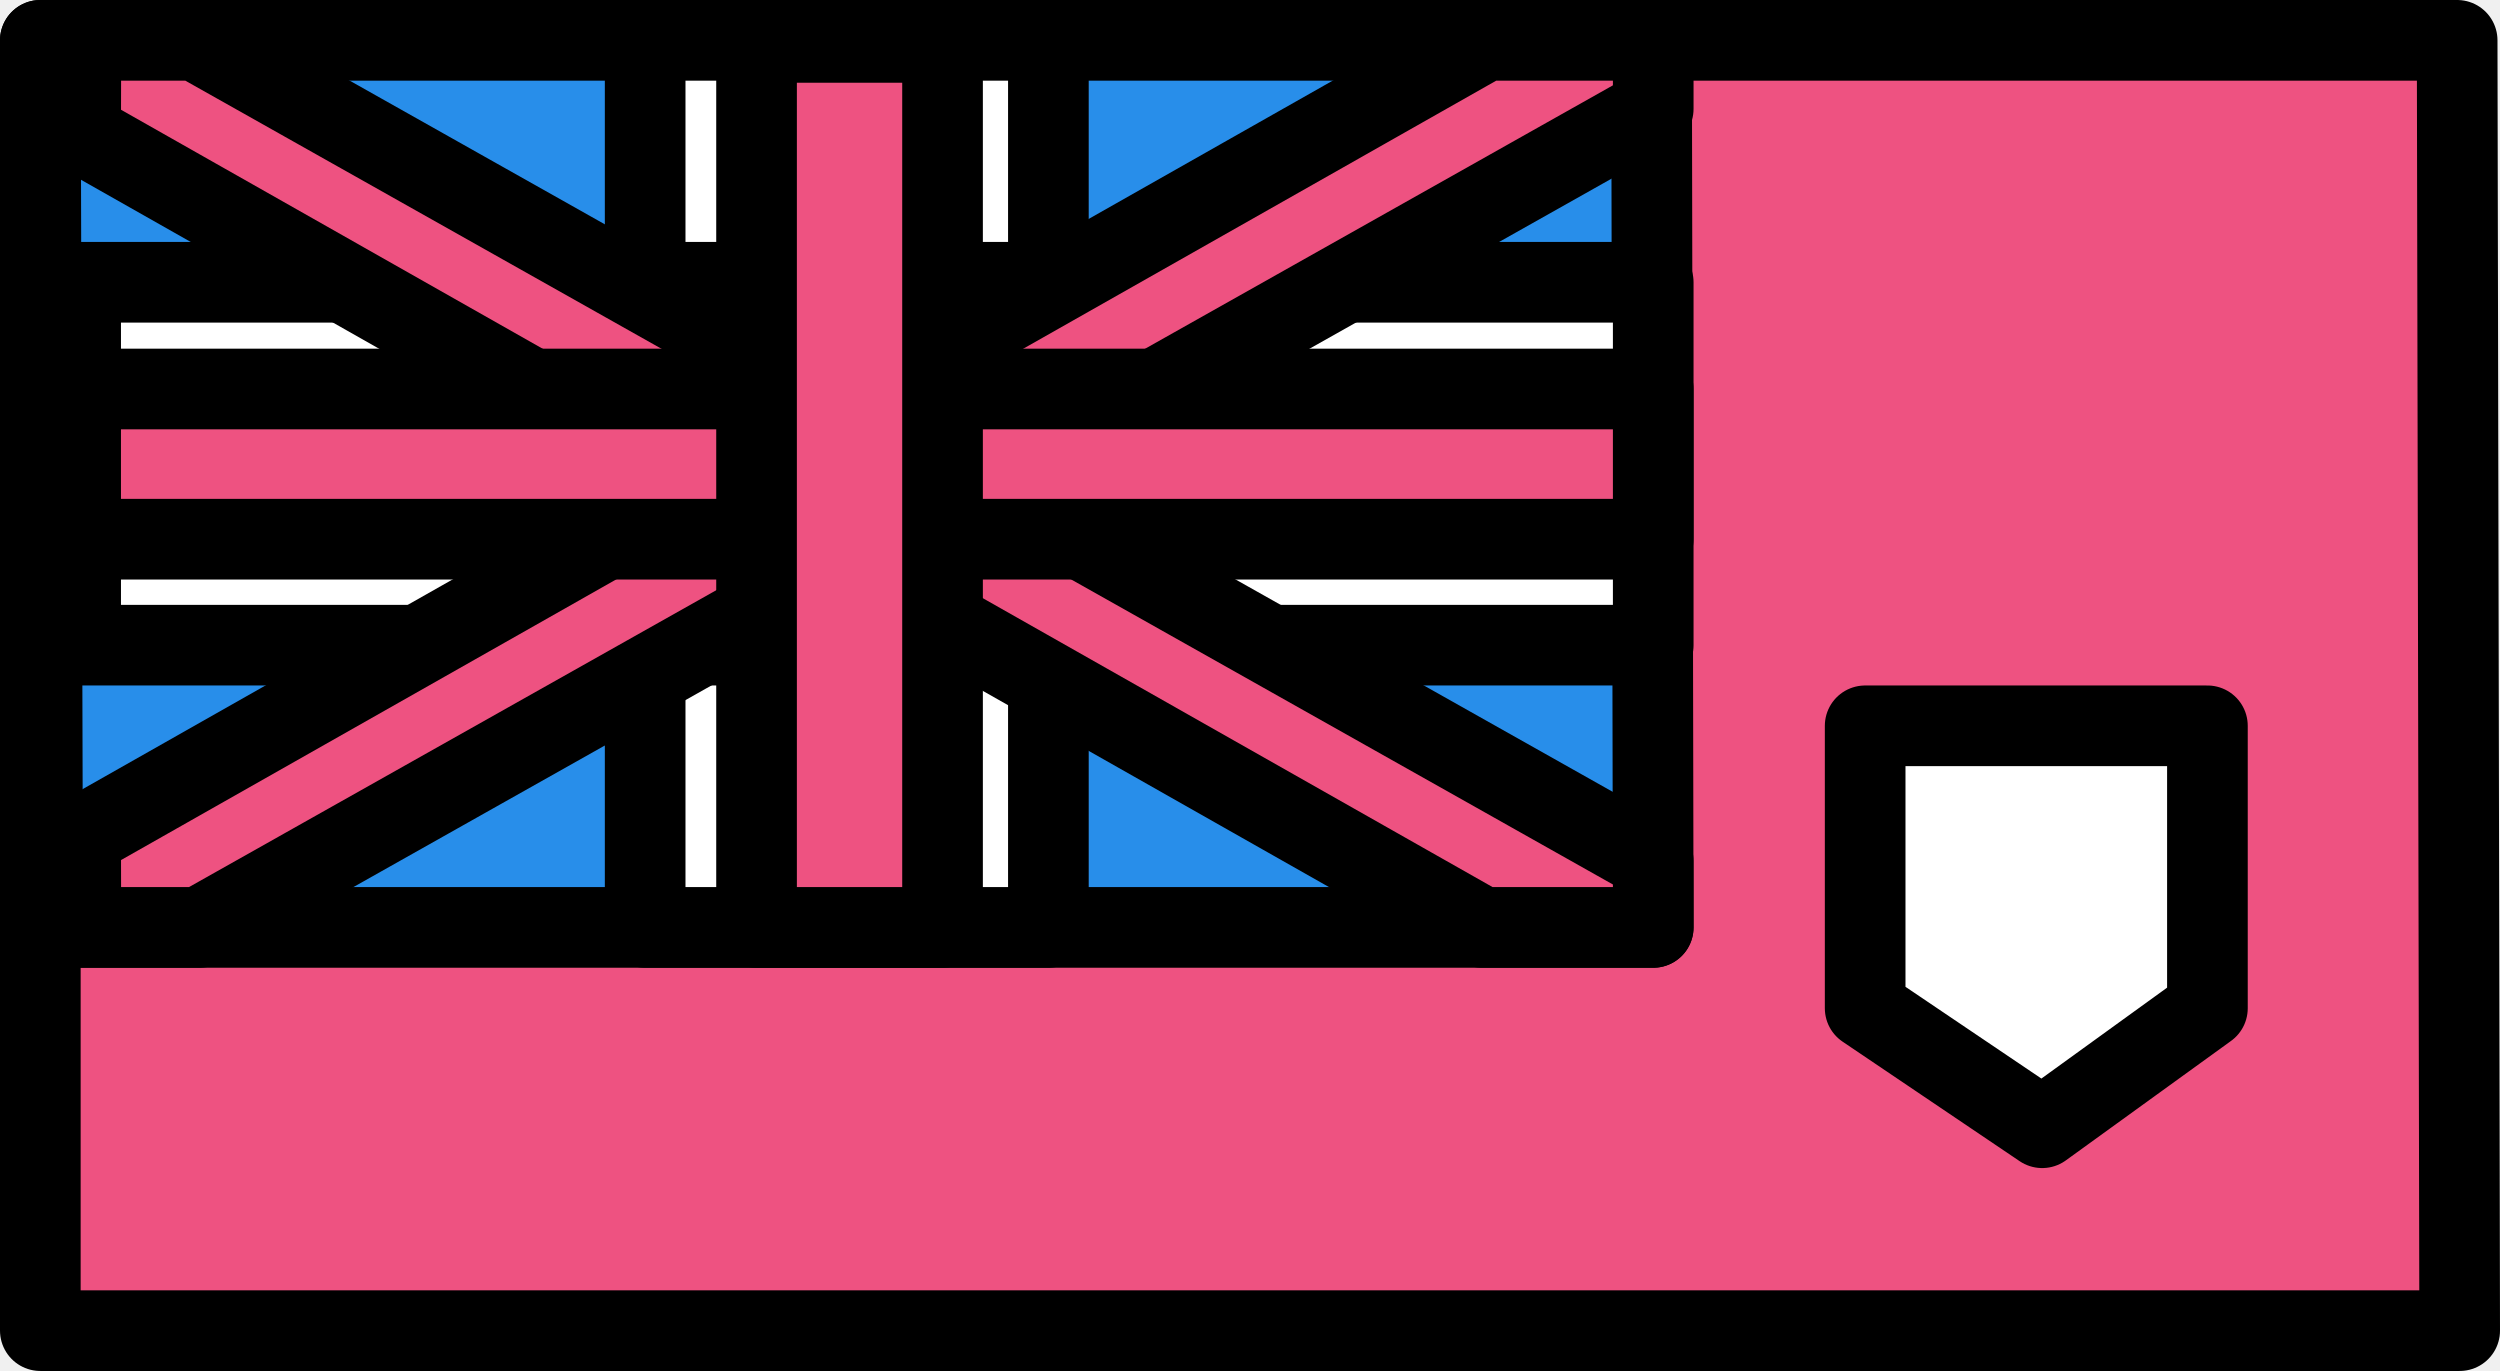
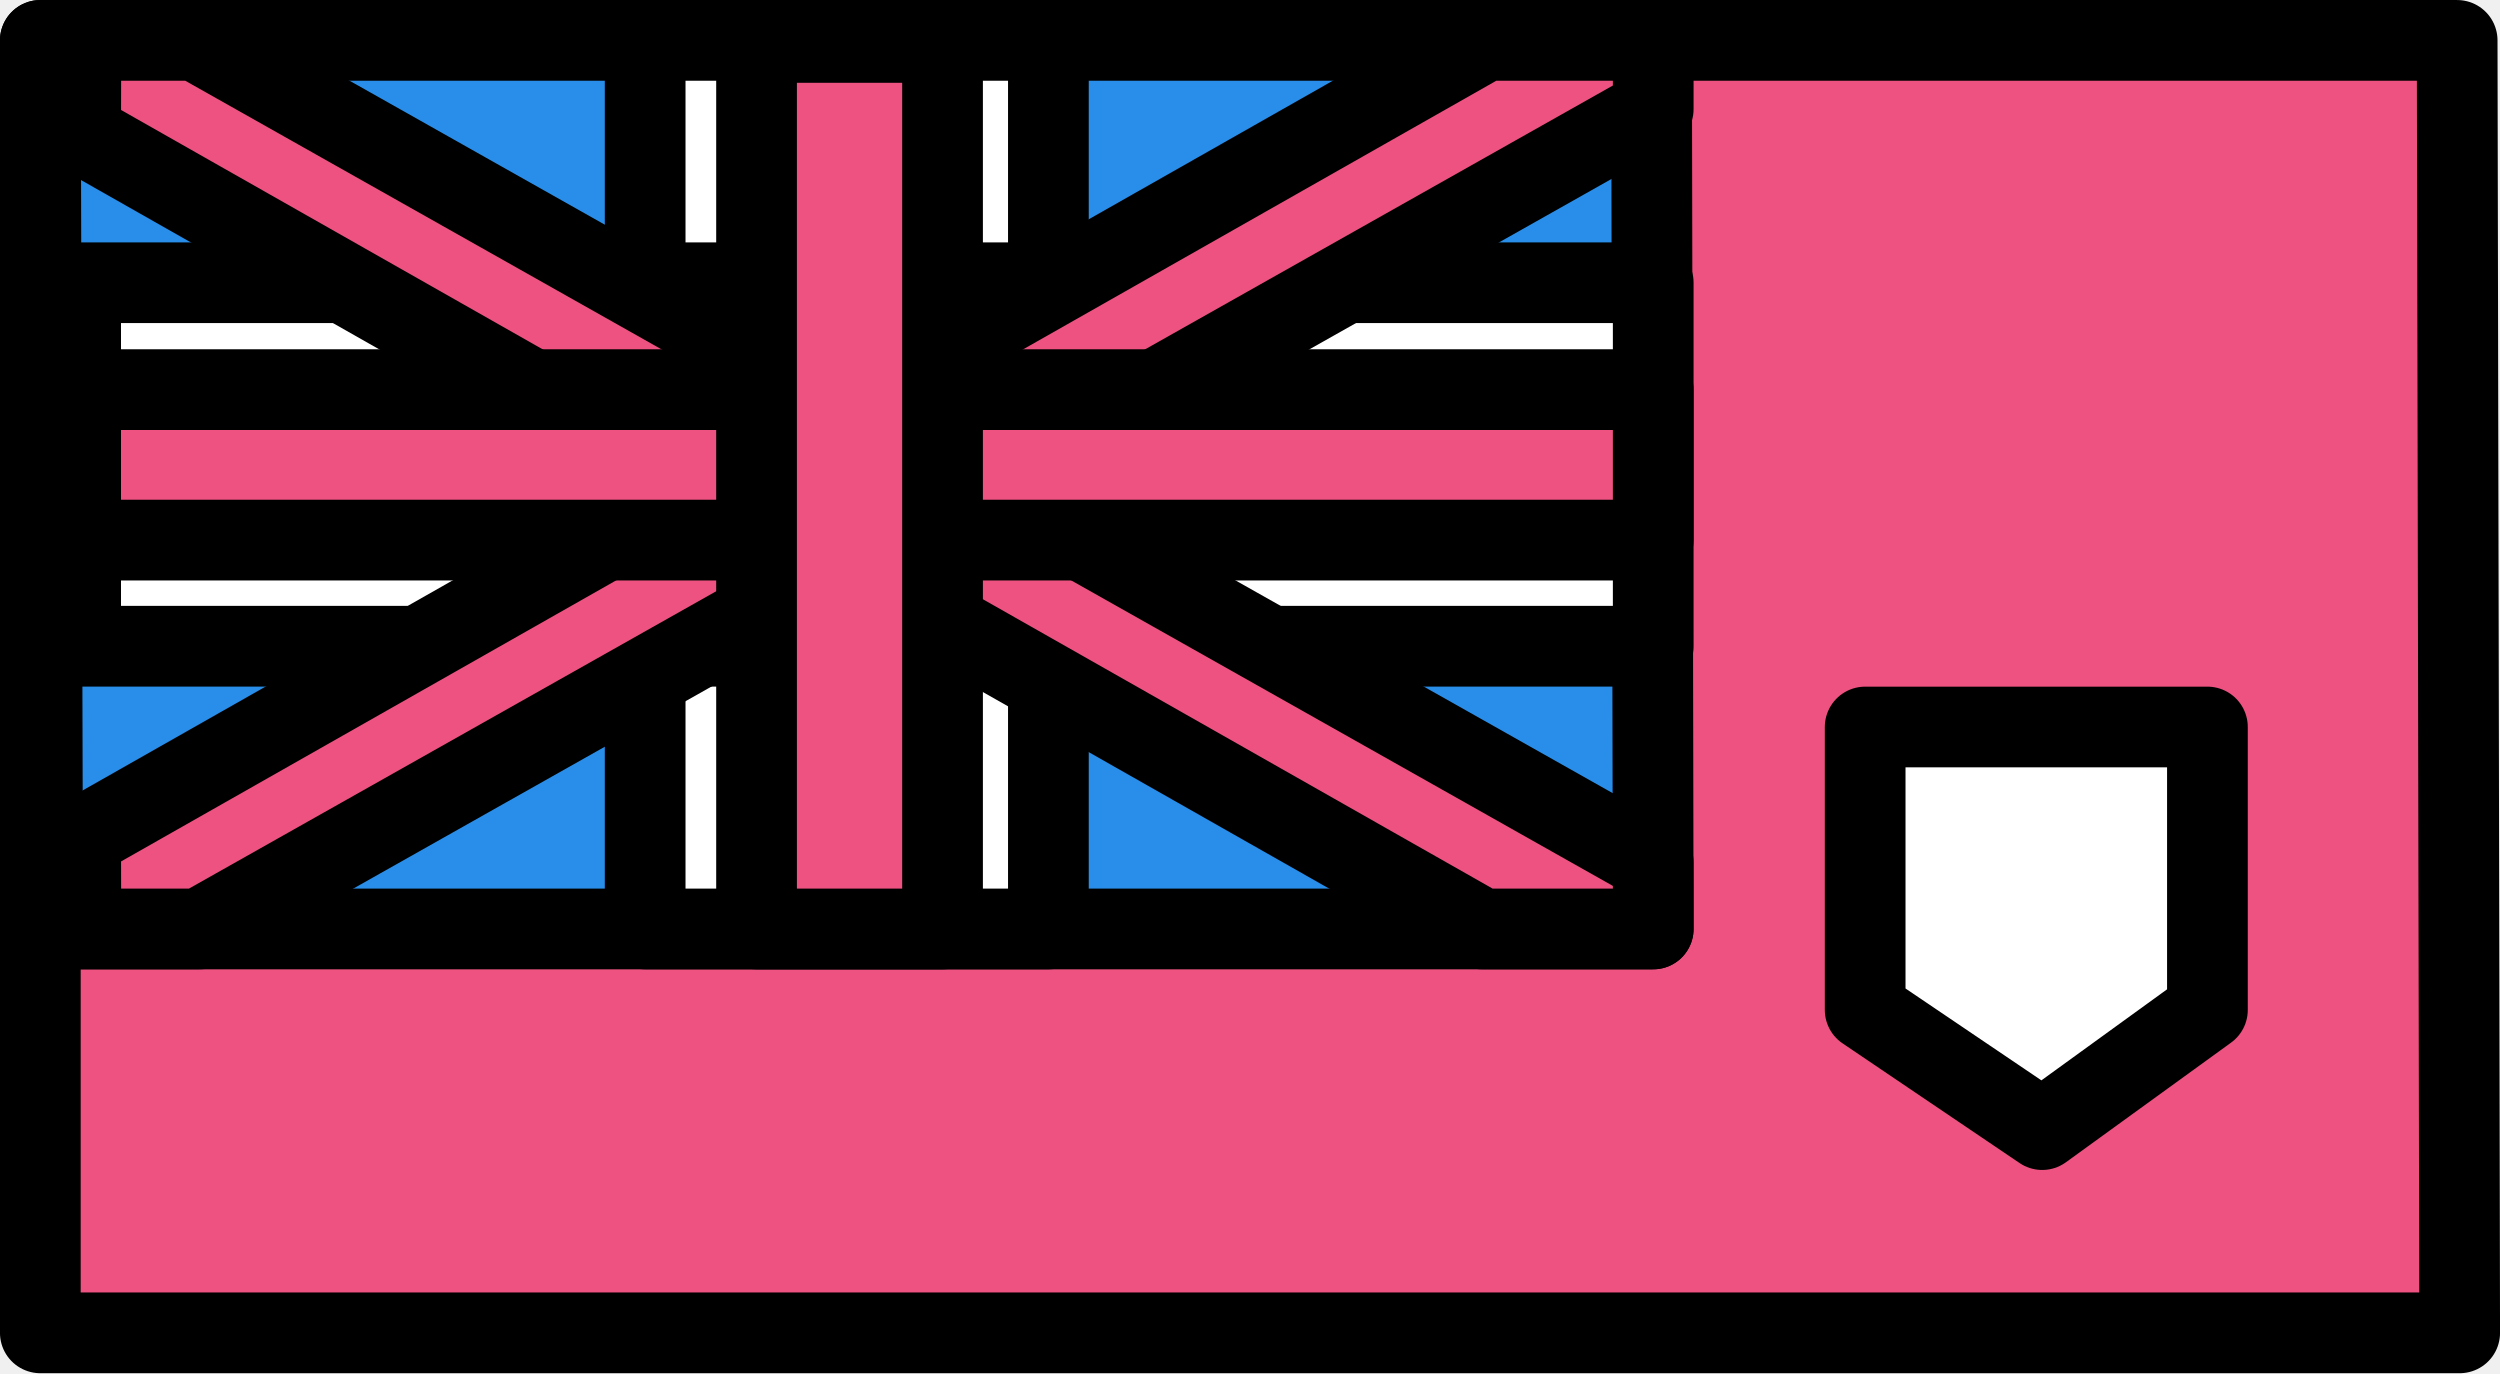
- <svg xmlns="http://www.w3.org/2000/svg" width="248px" height="136px" viewBox="0 0 248 136" version="1.1">
+ <svg xmlns="http://www.w3.org/2000/svg" width="284px" height="156px" viewBox="0 0 284 156" version="1.1">
  <g id="group">
-     <path id="Путь" d="M243.872 66.27 L243.75 4 92 4 4.646 4 4 4 4 132 4.997 132 92 132 244 132 Z" fill="#ee5281" fill-opacity="1" stroke="#000000" stroke-width="8" stroke-opacity="1" stroke-linejoin="round" />
-     <path id="Путь-1" d="M185.024 72 L185.024 98.828 185.024 100.018 202.585 111.872 218.976 100.018 218.976 98.828 218.976 72 Z" fill="#ffffff" fill-opacity="1" stroke="#000000" stroke-width="8" stroke-opacity="1" stroke-linejoin="round" />
-     <path id="Путь-2" d="M163.833 4 L4 4 4.235 92 164 92 Z" fill="#288eea" fill-opacity="1" stroke="#000000" stroke-width="8" stroke-opacity="1" stroke-linejoin="round" />
-     <path id="Путь-3" d="M64 4 L104 4 104 92 64 92 Z" fill="#ffffff" fill-opacity="1" stroke="#000000" stroke-width="8" stroke-opacity="1" stroke-linejoin="round" />
-     <path id="Путь-4" d="M164 28 L164 64 8 64 8 28 Z" fill="#ffffff" fill-opacity="1" stroke="#000000" stroke-width="8" stroke-opacity="1" stroke-linejoin="round" />
-     <path id="Путь-5" d="M19.796 92 L164 10.803 164 4 147.373 4 8 82.99 8.021 92 Z" fill="#ee5281" fill-opacity="1" stroke="#000000" stroke-width="8" stroke-opacity="1" stroke-linejoin="round" />
-     <path id="Путь-6" d="M164 92 L164 85.403 19.43 4 8.022 4 8 13.216 147.01 92 Z" fill="#ee5281" fill-opacity="1" stroke="#000000" stroke-width="8" stroke-opacity="1" stroke-linejoin="round" />
-     <path id="Путь-7" d="M8 38.588 L164 38.588 164 53.488 8 53.488 Z" fill="#ee5281" fill-opacity="1" stroke="#000000" stroke-width="8" stroke-opacity="1" stroke-linejoin="round" />
-     <path id="Путь-8" d="M75.05 4.206 L93.5 4.206 93.5 92 75.05 92 Z" fill="#ee5281" fill-opacity="1" stroke="#000000" stroke-width="8" stroke-opacity="1" stroke-linejoin="round" />
+     <path id="Путь" d="M279.273 76.016 L279.133 4.588 105.355 4.588 5.32 4.588 4.581 4.588 4.581 151.412 5.722 151.412 105.355 151.412 279.419 151.412 Z" fill="#ee5281" fill-opacity="1" stroke="#000000" stroke-width="9.169" stroke-opacity="1" stroke-linejoin="round" />
+     <path id="Путь-1" d="M211.882 82.588 L211.882 113.362 211.882 114.727 231.993 128.324 250.763 114.727 250.763 113.362 250.763 82.588 Z" fill="#ffffff" fill-opacity="1" stroke="#000000" stroke-width="9.169" stroke-opacity="1" stroke-linejoin="round" />
+     <path id="Путь-2" d="M187.615 4.588 L4.581 4.588 4.85 105.529 187.806 105.529 Z" fill="#288eea" fill-opacity="1" stroke="#000000" stroke-width="9.169" stroke-opacity="1" stroke-linejoin="round" />
+     <path id="Путь-3" d="M73.29 4.588 L119.097 4.588 119.097 105.529 73.29 105.529 Z" fill="#ffffff" fill-opacity="1" stroke="#000000" stroke-width="9.169" stroke-opacity="1" stroke-linejoin="round" />
+     <path id="Путь-4" d="M187.806 32.118 L187.806 73.412 9.161 73.412 9.161 32.118 Z" fill="#ffffff" fill-opacity="1" stroke="#000000" stroke-width="9.169" stroke-opacity="1" stroke-linejoin="round" />
+     <path id="Путь-5" d="M22.67 105.529 L187.806 12.392 187.806 4.588 168.766 4.588 9.161 95.194 9.185 105.529 Z" fill="#ee5281" fill-opacity="1" stroke="#000000" stroke-width="9.169" stroke-opacity="1" stroke-linejoin="round" />
+     <path id="Путь-6" d="M187.806 105.529 L187.806 97.962 22.25 4.588 9.186 4.588 9.161 15.16 168.35 105.529 Z" fill="#ee5281" fill-opacity="1" stroke="#000000" stroke-width="9.169" stroke-opacity="1" stroke-linejoin="round" />
+     <path id="Путь-7" d="M9.161 44.263 L187.806 44.263 187.806 61.354 9.161 61.354 Z" fill="#ee5281" fill-opacity="1" stroke="#000000" stroke-width="9.169" stroke-opacity="1" stroke-linejoin="round" />
+     <path id="Путь-8" d="M85.944 4.825 L107.073 4.825 107.073 105.529 85.944 105.529 Z" fill="#ee5281" fill-opacity="1" stroke="#000000" stroke-width="9.169" stroke-opacity="1" stroke-linejoin="round" />
  </g>
  <g id="group-1" />
  <g id="group-2" />
  <g id="group-3" />
  <g id="group-4" />
  <g id="group-5" />
  <g id="group-6" />
  <g id="group-7" />
  <g id="group-8" />
  <g id="group-9" />
  <g id="group-10" />
  <g id="group-11" />
  <g id="group-12" />
  <g id="group-13" />
  <g id="group-14" />
  <g id="group-15" />
</svg>
